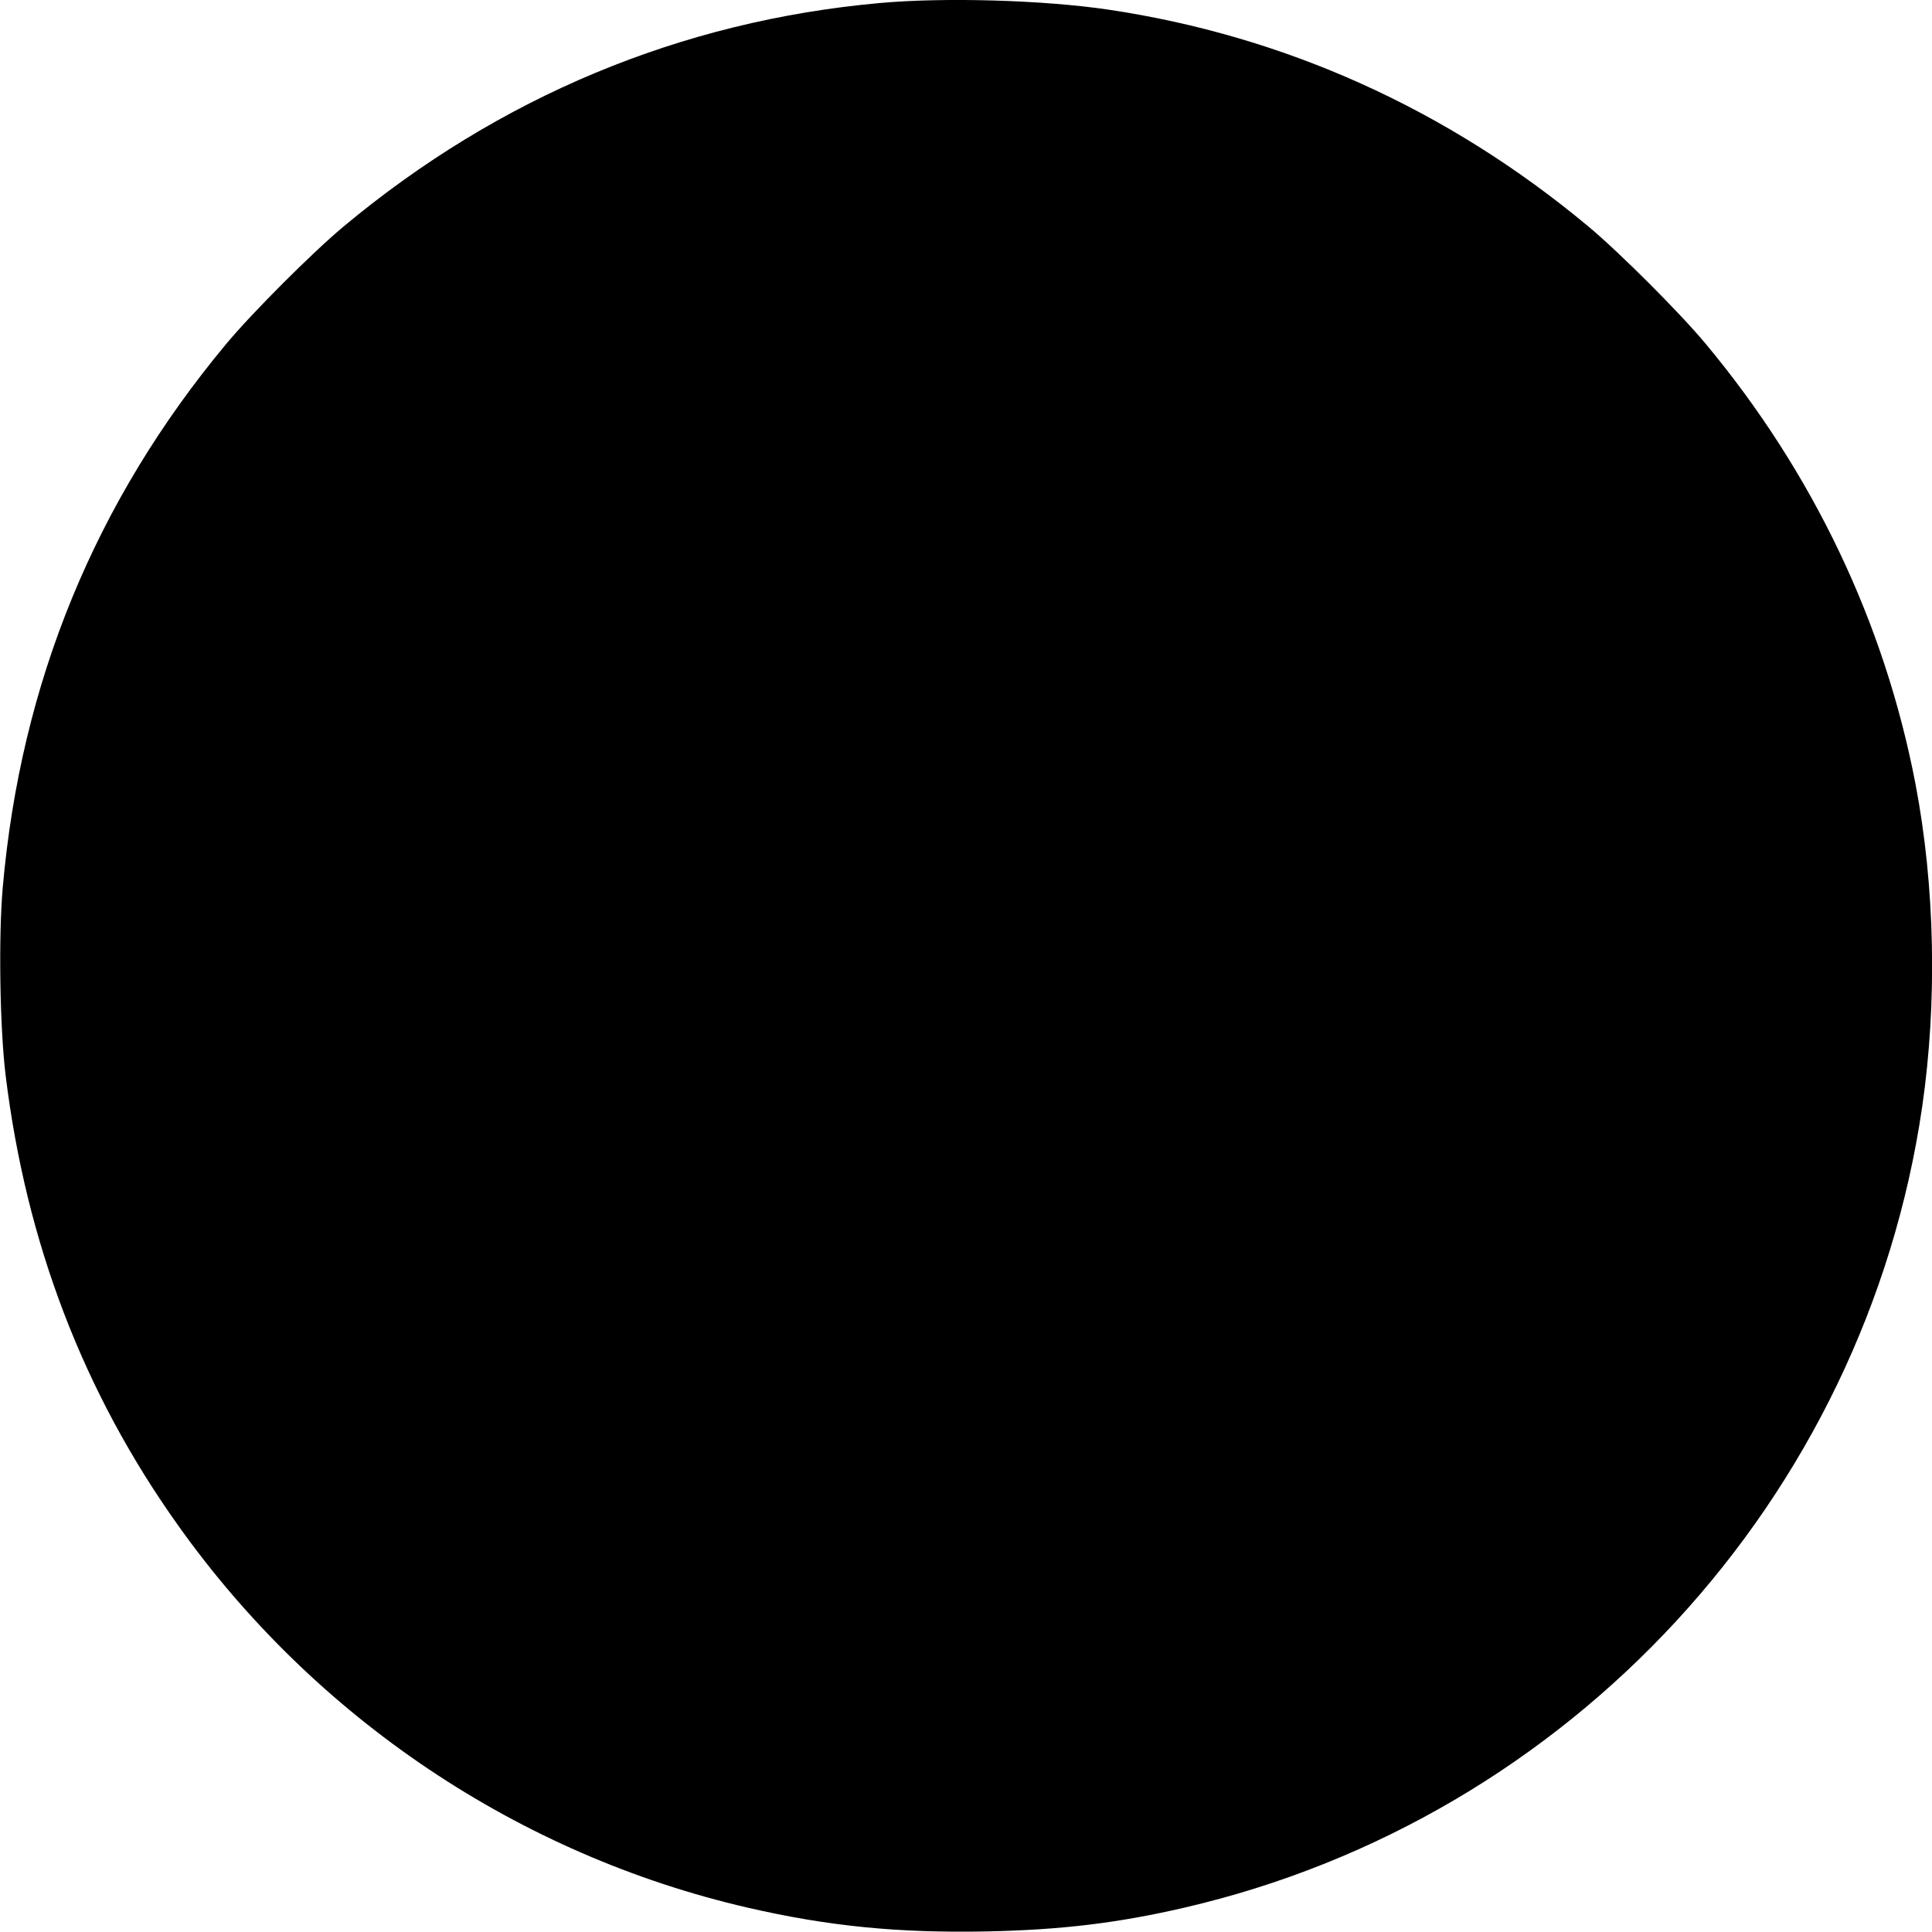
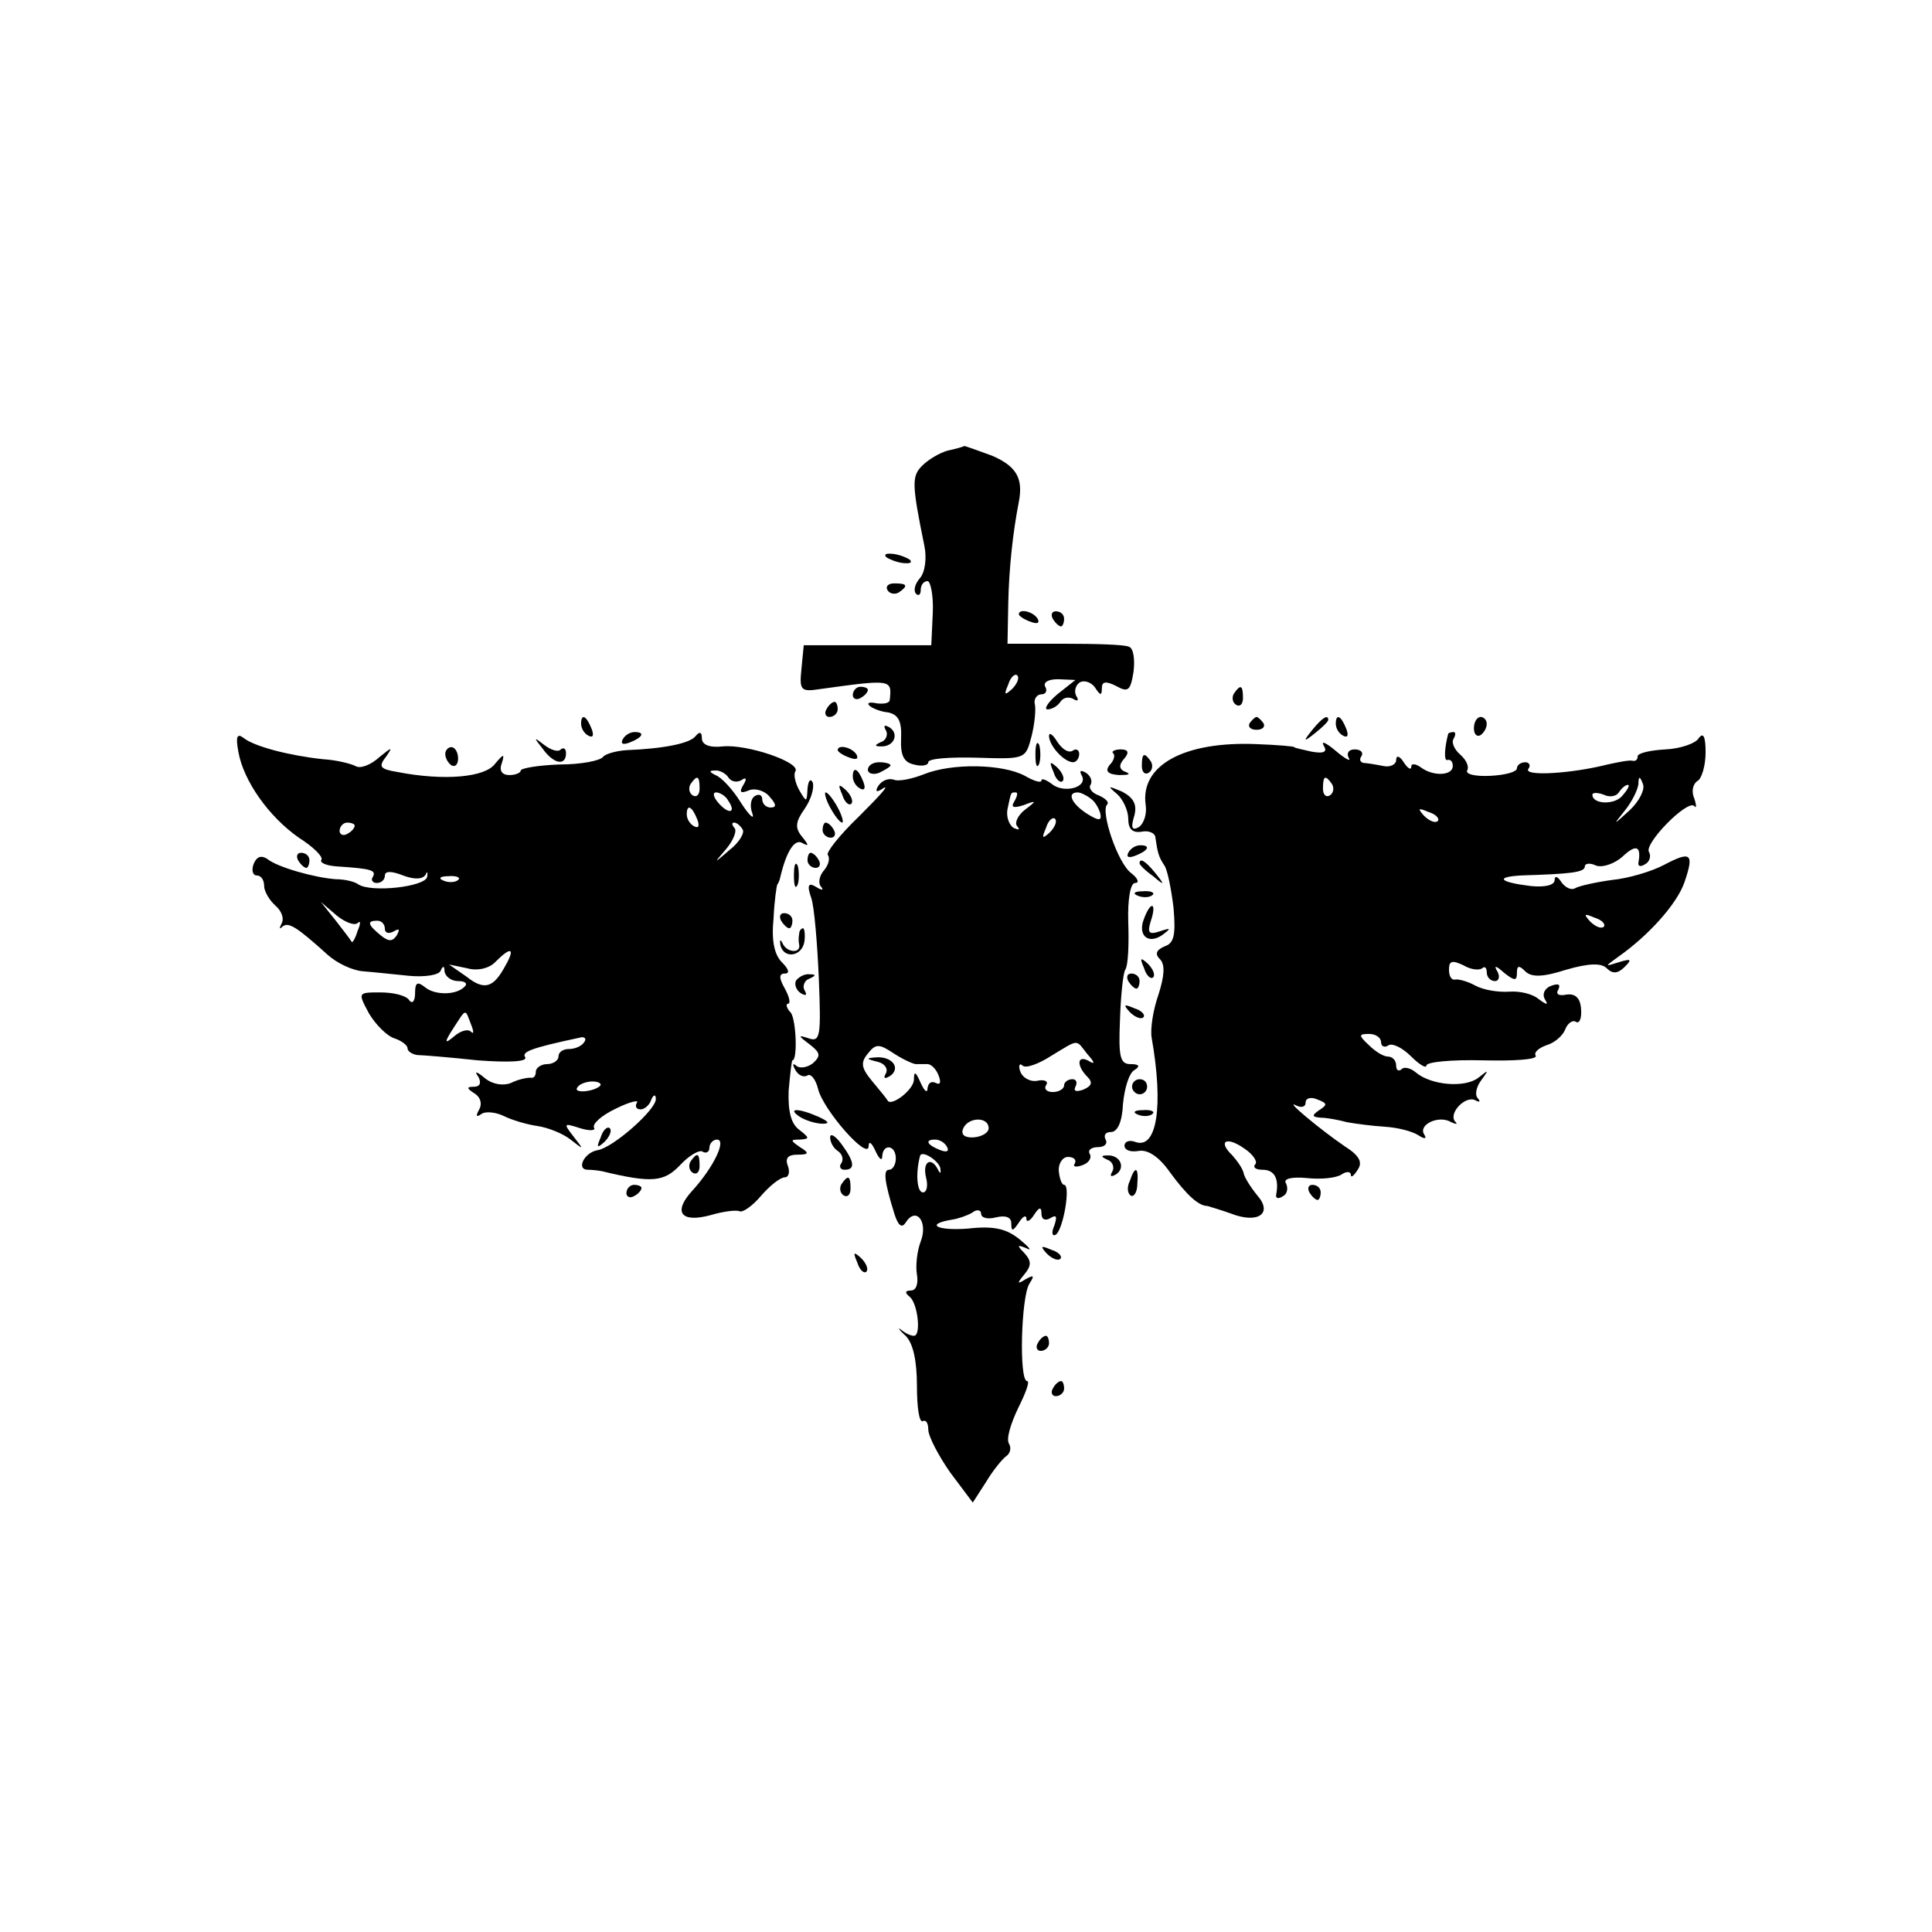
- <svg xmlns="http://www.w3.org/2000/svg" version="1.0" width="1000pt" height="1000pt" viewBox="0 0 1000 1000" preserveAspectRatio="xMidYMid meet">
-   <g transform="translate(0,1000) scale(0.1,-0.1)" fill="#000000" stroke="none">
-     <path d="M4550 9984 c-1026 -93 -1966 -485 -2770 -1155 -160 -133 -476 -449 -609 -609 -678 -814 -1064 -1754 -1157 -2816 -22 -254 -15 -722 15 -969 106 -868 403 -1644 894 -2332 710 -998 1764 -1704 2947 -1977 421 -97 782 -132 1240 -123 381 8 675 43 1020 123 1998 462 3523 2117 3819 4144 79 543 67 1143 -35 1675 -160 832 -530 1609 -1085 2275 -133 160 -449 476 -609 609 -726 605 -1569 985 -2482 1121 -337 50 -853 65 -1188 34z" />
+ <svg xmlns="http://www.w3.org/2000/svg" version="1.0" width="256pt" height="256pt" viewBox="0 0 256 256" preserveAspectRatio="xMidYMid meet">
+   <g transform="translate(0,256) scale(0.1,-0.1)" fill="#000000" stroke="none">
+     <path d="M1256 1963 c-11 -3 -26 -12 -34 -20 -14 -14 -14 -24 3 -107 3 -15 1 -34 -6 -42 -7 -8 -9 -17 -5 -21 3 -3 6 -1 6 5 0 7 4 12 9 12 4 0 8 -19 7 -42 l-2 -43 -84 0 -85 0 -3 -31 c-3 -29 -1 -31 25 -27 94 13 95 13 92 -14 0 -5 -8 -6 -17 -5 -9 2 -14 1 -10 -3 3 -3 14 -8 25 -9 13 -3 18 -11 17 -34 -1 -22 3 -32 17 -35 11 -3 19 -1 19 3 0 5 29 7 65 6 64 -2 64 -2 72 29 4 16 6 36 4 43 -1 6 3 12 9 12 6 0 8 5 5 10 -3 6 4 10 17 10 l23 -1 -24 -19 c-13 -11 -18 -20 -13 -20 6 0 14 5 17 10 4 6 11 7 17 4 6 -4 8 -2 4 4 -3 6 -1 14 5 18 6 3 15 0 20 -7 7 -11 9 -11 9 -1 0 9 5 10 19 3 16 -9 19 -6 23 19 2 16 0 31 -6 33 -6 3 -45 4 -86 4 l-75 0 1 54 c1 46 6 93 14 134 6 31 -3 47 -35 61 -19 7 -36 13 -37 13 -2 -1 -12 -4 -22 -6z m85 -316 c-10 -9 -11 -8 -5 6 3 10 9 15 12 12 3 -3 0 -11 -7 -18z" />
+     <path d="M1174 1822 c4 -3 14 -7 22 -8 9 -1 13 0 10 4 -4 3 -14 7 -22 8 -9 1 -13 0 -10 -4z" />
+     <path d="M1176 1778 c3 -5 10 -6 15 -3 13 9 11 12 -6 12 -8 0 -12 -4 -9 -9z" />
+     <path d="M1350 1746 c0 -2 7 -7 16 -10 8 -3 12 -2 9 4 -6 10 -25 14 -25 6z" />
+     <path d="M1395 1740 c3 -5 8 -10 11 -10 2 0 4 5 4 10 0 6 -5 10 -11 10 -5 0 -7 -4 -4 -10z" />
+     <path d="M1130 1639 c0 -5 5 -7 10 -4 6 3 10 8 10 11 0 2 -4 4 -10 4 -5 0 -10 -5 -10 -11z" />
+     <path d="M1635 1641 c-3 -5 -2 -12 3 -15 5 -3 9 1 9 9 0 17 -3 19 -12 6z" />
+     <path d="M1095 1620 c-3 -5 -1 -10 4 -10 6 0 11 5 11 10 0 6 -2 10 -4 10 -3 0 -8 -4 -11 -10z" />
+     <path d="M770 1601 c0 -6 4 -13 10 -16 6 -3 7 1 4 9 -7 18 -14 21 -14 7z" />
+     <path d="M1656 1602 c-3 -5 1 -9 9 -9 8 0 12 4 9 9 -3 4 -7 8 -9 8 -2 0 -6 -4 -9 -8z" />
+     <path d="M1739 1593 c-13 -16 -12 -17 4 -4 9 7 17 15 17 17 0 8 -8 3 -21 -13z" />
+     <path d="M1770 1601 c0 -6 4 -13 10 -16 6 -3 7 1 4 9 -7 18 -14 21 -14 7z" />
+     <path d="M1953 1595 c0 -8 4 -12 9 -9 4 3 8 9 8 15 0 5 -4 9 -8 9 -5 0 -9 -7 -9 -15z" />
+     <path d="M1174 1592 c3 -5 0 -13 -6 -15 -9 -4 -10 -6 -1 -6 17 -1 25 16 12 25 -7 4 -9 3 -5 -4z" />
+     <path d="M316 1563 c7 -38 40 -85 80 -113 19 -12 32 -25 30 -29 -3 -4 6 -8 20 -9 46 -3 53 -5 48 -14 -3 -4 0 -8 5 -8 6 0 11 4 11 10 0 6 9 6 24 0 16 -6 26 -5 30 1 2 5 3 4 2 -3 -3 -13 -73 -21 -91 -10 -5 4 -19 7 -30 7 -28 2 -78 16 -91 27 -8 5 -14 3 -18 -7 -3 -8 -1 -15 4 -15 6 0 10 -6 10 -14 0 -7 7 -19 15 -26 8 -7 12 -17 8 -24 -3 -6 -3 -8 1 -4 8 7 19 0 60 -37 12 -11 33 -21 47 -22 13 -1 41 -4 61 -6 21 -2 40 1 42 7 3 7 5 6 5 -1 1 -7 9 -13 18 -13 9 0 13 -3 9 -7 -11 -12 -40 -12 -53 -1 -10 8 -13 6 -13 -8 0 -11 -4 -15 -8 -9 -4 6 -21 10 -38 10 -30 0 -30 0 -15 -28 9 -15 24 -30 34 -33 9 -3 17 -9 17 -13 0 -4 6 -8 13 -9 6 0 43 -3 80 -7 40 -3 66 -2 63 4 -5 7 6 12 72 26 6 2 10 -1 6 -6 -3 -5 -12 -9 -20 -9 -8 0 -14 -4 -14 -10 0 -5 -7 -10 -15 -10 -8 0 -15 -5 -15 -10 0 -6 -3 -9 -7 -8 -5 0 -16 -2 -26 -7 -10 -4 -24 -2 -34 6 -12 10 -15 10 -9 2 4 -8 2 -13 -6 -13 -10 0 -10 -2 1 -9 8 -5 10 -14 6 -21 -5 -9 -4 -11 3 -6 6 4 20 2 30 -3 10 -5 30 -11 44 -13 14 -2 34 -10 44 -18 18 -14 18 -14 4 4 -14 18 -13 18 9 11 13 -4 21 -3 18 1 -2 5 10 16 29 25 18 9 31 12 28 8 -3 -5 -1 -9 5 -9 5 0 12 6 14 13 3 7 6 7 6 1 1 -14 -57 -65 -77 -68 -18 -3 -29 -26 -13 -26 6 0 14 -1 19 -2 66 -16 82 -14 103 8 12 13 26 21 30 18 5 -3 9 0 9 5 0 6 5 11 10 11 13 0 -4 -36 -32 -67 -27 -29 -16 -44 24 -33 17 5 34 7 38 5 4 -2 17 7 28 20 12 14 26 25 32 25 5 0 7 7 4 15 -4 10 0 15 12 15 16 0 17 2 4 10 -13 9 -13 10 0 10 13 1 13 2 -1 13 -11 8 -15 25 -14 52 2 22 4 40 5 40 7 0 5 53 -2 63 -6 6 -7 12 -4 12 4 0 2 9 -4 20 -8 14 -8 20 0 20 7 0 5 6 -4 15 -10 10 -14 29 -11 58 1 23 4 43 5 45 1 1 3 5 4 10 8 34 19 51 29 45 9 -5 9 -3 0 8 -10 12 -9 20 3 37 9 13 13 28 11 35 -3 6 -6 3 -7 -8 -1 -18 -1 -19 -11 -2 -5 9 -8 21 -5 25 7 12 -64 36 -96 33 -18 -2 -28 2 -28 11 0 8 -3 9 -8 3 -7 -10 -42 -17 -92 -19 -14 -1 -28 -5 -31 -9 -4 -5 -29 -10 -58 -10 -28 -1 -51 -5 -51 -8 0 -3 -7 -6 -15 -6 -10 0 -14 6 -10 16 4 13 2 12 -9 -1 -13 -18 -67 -23 -129 -11 -24 4 -26 7 -15 21 9 13 7 12 -9 -1 -12 -11 -26 -16 -32 -12 -6 3 -25 8 -43 9 -46 5 -91 17 -105 28 -9 7 -11 2 -7 -19z m649 -33 c4 -6 11 -7 17 -4 7 5 8 2 3 -6 -6 -10 -4 -12 8 -7 8 3 21 -1 27 -9 9 -10 9 -14 1 -14 -6 0 -11 5 -11 11 0 5 -4 8 -10 4 -5 -3 -7 -13 -3 -23 3 -9 -4 -3 -15 14 -11 18 -26 34 -34 37 -8 4 -9 6 -1 6 6 1 15 -4 18 -9z m-38 -15 c0 -8 -4 -12 -9 -9 -5 3 -6 10 -3 15 9 13 12 11 12 -6z m38 -16 c11 -16 1 -19 -13 -3 -7 8 -8 14 -3 14 5 0 13 -5 16 -11z m-41 -25 c3 -8 2 -12 -4 -9 -6 3 -10 10 -10 16 0 14 7 11 14 -7z m-454 -8 c0 -3 -4 -8 -10 -11 -5 -3 -10 -1 -10 4 0 6 5 11 10 11 6 0 10 -2 10 -4z m514 -5 c3 -4 -4 -17 -17 -27 -22 -19 -22 -19 -4 2 9 11 14 24 10 27 -3 4 -4 7 0 7 3 0 8 -4 11 -9z m-377 -67 c-3 -3 -12 -4 -19 -1 -8 3 -5 6 6 6 11 1 17 -2 13 -5z m-133 -57 c4 4 4 -1 0 -10 -3 -10 -7 -17 -8 -15 -1 2 -10 14 -21 28 l-20 25 21 -18 c11 -9 24 -14 28 -10z m36 -8 c0 -5 5 -7 12 -3 7 4 8 3 4 -5 -6 -9 -11 -9 -22 0 -17 14 -18 19 -4 19 6 0 10 -5 10 -11z m160 -48 c-16 -30 -28 -34 -52 -15 l-23 16 24 -5 c14 -4 30 0 38 9 20 20 26 18 13 -5z m-46 -78 c4 -10 4 -14 0 -10 -4 4 -14 1 -22 -6 -13 -11 -14 -9 -1 11 17 26 15 26 23 5z m171 -82 c-9 -8 -36 -10 -30 -2 2 4 11 8 20 8 8 0 13 -3 10 -6z" />
+     <path d="M825 1580 c-3 -6 1 -7 9 -4 18 7 21 14 7 14 -6 0 -13 -4 -16 -10z" />
+     <path d="M1390 1585 c0 -13 20 -35 32 -35 4 0 8 5 8 11 0 5 -4 8 -9 4 -6 -3 -14 3 -20 12 -6 10 -11 13 -11 8z" />
+     <path d="M1919 1588 c-5 -19 -6 -37 -1 -35 4 1 7 -2 7 -8 0 -13 -26 -14 -42 -2 -7 5 -13 6 -13 1 0 -5 -5 -2 -10 6 -5 8 -10 10 -10 3 0 -6 -8 -10 -17 -8 -10 2 -22 4 -26 4 -5 1 -6 5 -3 9 3 5 -1 9 -9 9 -8 0 -11 -5 -8 -11 4 -6 -4 -2 -17 9 -13 11 -20 14 -16 7 5 -8 1 -11 -16 -8 -13 3 -23 5 -23 6 0 1 -22 3 -50 4 -96 4 -154 -28 -147 -80 2 -12 -2 -25 -9 -30 -9 -5 -11 -1 -6 15 4 15 -1 24 -16 32 -19 8 -20 8 -7 -3 8 -7 15 -22 15 -33 0 -14 6 -19 18 -17 9 2 18 -2 18 -8 3 -20 4 -25 12 -37 4 -6 9 -31 12 -56 3 -35 1 -47 -12 -51 -11 -5 -13 -10 -6 -17 7 -7 6 -22 -2 -47 -7 -20 -11 -45 -9 -57 16 -91 7 -149 -22 -138 -8 3 -14 0 -14 -5 0 -6 8 -9 19 -7 12 2 27 -8 41 -28 22 -30 38 -45 50 -45 3 -1 17 -5 31 -10 36 -14 56 0 35 24 -9 11 -17 24 -18 29 -1 6 -8 16 -15 24 -20 19 -8 26 16 9 12 -8 18 -18 14 -21 -3 -4 1 -7 10 -7 16 0 22 -12 18 -33 -1 -5 3 -6 9 -2 6 3 7 11 4 17 -4 6 7 9 28 7 18 -2 39 0 46 5 6 4 12 4 12 -1 0 -4 4 -1 9 7 7 10 2 19 -17 31 -31 21 -83 64 -64 54 6 -3 12 -2 12 4 0 6 7 8 16 4 13 -5 13 -7 2 -14 -10 -7 -10 -9 2 -10 8 0 24 -3 35 -6 11 -2 34 -5 50 -6 17 -1 36 -6 44 -11 9 -6 12 -5 8 1 -8 13 20 26 36 16 7 -3 9 -3 5 1 -9 11 14 35 27 28 6 -3 7 -2 3 3 -4 4 -2 15 5 24 10 14 10 14 -4 3 -18 -14 -63 -10 -83 7 -7 6 -16 8 -19 4 -4 -3 -7 -1 -7 5 0 7 -5 12 -11 12 -6 0 -17 7 -25 15 -14 13 -14 15 0 15 9 0 16 -5 16 -11 0 -5 4 -8 10 -4 5 3 18 -3 30 -15 11 -11 20 -16 20 -12 0 5 34 8 75 7 41 -1 72 1 70 6 -3 4 3 10 14 14 11 3 22 13 25 21 3 8 10 13 14 10 5 -3 8 5 7 17 -1 15 -8 21 -20 19 -10 -2 -14 1 -10 7 3 7 0 8 -9 5 -9 -3 -13 -11 -9 -18 5 -8 3 -8 -8 0 -8 7 -25 11 -39 10 -14 -1 -34 2 -45 8 -11 6 -23 9 -27 8 -5 -1 -8 5 -8 13 0 12 4 13 19 6 10 -6 21 -7 25 -4 3 3 6 1 6 -5 0 -7 5 -12 11 -12 5 0 7 6 3 13 -5 8 -2 8 9 -2 14 -11 17 -11 17 0 0 10 3 10 11 2 8 -8 23 -8 54 2 31 9 47 9 54 2 8 -8 15 -7 24 2 10 10 8 11 -8 6 -19 -6 -19 -6 -1 7 40 28 78 70 88 99 13 38 9 42 -27 23 -17 -9 -48 -18 -69 -20 -22 -3 -44 -8 -49 -11 -5 -3 -13 1 -18 8 -5 8 -9 9 -9 3 0 -7 -13 -10 -32 -8 -41 5 -48 12 -12 14 65 2 84 4 84 12 0 4 7 5 15 1 9 -3 25 3 35 12 18 17 25 14 21 -8 -1 -5 3 -6 9 -2 6 3 8 11 5 16 -7 11 51 70 60 61 3 -4 3 1 0 10 -4 9 -2 19 4 23 6 3 11 21 11 38 0 21 -3 27 -9 19 -4 -7 -24 -14 -44 -15 -20 -1 -37 -5 -37 -9 0 -5 -3 -7 -7 -6 -5 1 -19 -2 -33 -5 -47 -12 -111 -16 -105 -6 4 5 1 9 -4 9 -6 0 -11 -4 -11 -8 0 -5 -16 -9 -35 -10 -20 -1 -33 2 -31 7 3 5 -1 14 -9 21 -8 7 -12 16 -9 21 3 5 3 9 0 9 -3 0 -6 -1 -7 -2z m-154 -67 c3 -5 2 -12 -3 -15 -5 -3 -9 1 -9 9 0 17 3 19 12 6z m394 -35 c-22 -20 -22 -20 -6 0 9 11 17 27 18 35 0 11 2 11 6 0 3 -7 -5 -23 -18 -35z m-9 20 c-10 -13 -40 -12 -40 1 0 3 7 3 15 0 8 -4 17 -2 20 3 4 6 9 10 12 10 3 0 0 -6 -7 -14z m-245 -34 c-3 -3 -11 0 -18 7 -9 10 -8 11 6 5 10 -3 15 -9 12 -12z m220 -140 c-3 -3 -11 0 -18 7 -9 10 -8 11 6 5 10 -3 15 -9 12 -12z" />
+     <path d="M719 1568 c15 -21 31 -23 31 -6 0 6 -3 8 -7 5 -3 -4 -13 -1 -22 6 -14 11 -14 10 -2 -5z" />
+     <path d="M1372 1560 c0 -14 2 -19 5 -12 2 6 2 18 0 25 -3 6 -5 1 -5 -13z" />
+     <path d="M590 1561 c0 -6 4 -12 8 -15 5 -3 9 1 9 9 0 8 -4 15 -9 15 -4 0 -8 -4 -8 -9z" />
+     <path d="M1110 1566 c0 -2 7 -7 16 -10 8 -3 12 -2 9 4 -6 10 -25 14 -25 6z" />
+     <path d="M1475 1562 c3 -3 1 -10 -5 -16 -6 -8 -2 -12 13 -13 12 0 16 1 9 4 -9 3 -10 9 -3 17 8 9 6 13 -4 13 -8 0 -13 -3 -10 -5z" />
+     <path d="M1513 1545 c0 -8 4 -12 9 -9 5 3 6 10 3 15 -9 13 -12 11 -12 -6z" />
+     <path d="M1150 1540 c0 -5 7 -7 15 -4 8 4 15 8 15 10 0 2 -7 4 -15 4 -8 0 -15 -4 -15 -10z" />
+     <path d="M1224 1534 c-15 -6 -34 -10 -40 -7 -7 2 -15 -1 -20 -8 -5 -8 -3 -10 7 -3 8 4 -7 -12 -33 -38 -26 -25 -44 -48 -41 -51 3 -4 1 -13 -5 -20 -7 -8 -8 -18 -4 -22 4 -5 1 -5 -7 0 -10 6 -12 2 -6 -15 4 -12 8 -60 10 -107 3 -75 2 -84 -13 -79 -15 5 -15 4 1 -8 14 -11 15 -15 4 -25 -8 -6 -18 -7 -22 -3 -5 4 -5 1 -1 -6 4 -7 11 -10 16 -7 4 3 11 -5 14 -18 7 -28 66 -95 67 -76 0 8 4 5 9 -6 5 -11 9 -14 9 -7 1 17 18 15 18 -3 0 -8 -4 -15 -9 -15 -8 0 -6 -16 7 -58 5 -16 10 -20 15 -12 14 22 30 1 20 -25 -5 -13 -7 -33 -5 -44 2 -12 -1 -21 -8 -21 -8 0 -8 -3 -2 -8 11 -8 16 -52 6 -52 -4 0 -11 3 -17 8 -5 4 -3 0 6 -8 10 -10 15 -33 15 -67 0 -28 3 -49 8 -46 4 2 7 -3 7 -11 0 -9 13 -34 29 -57 l30 -40 18 28 c9 15 22 31 27 34 5 4 6 11 3 16 -4 6 2 26 12 47 10 20 16 36 12 36 -11 0 -8 112 3 129 7 11 6 12 -5 6 -11 -7 -12 -6 -2 6 10 12 10 18 0 29 -10 10 -9 11 3 6 8 -4 4 1 -8 11 -18 15 -35 19 -70 15 -41 -3 -57 6 -20 12 7 1 19 5 26 9 6 5 12 4 12 -1 0 -6 9 -8 20 -5 13 3 20 0 20 -8 0 -11 2 -11 10 1 5 8 10 11 10 5 0 -5 5 -3 10 5 7 11 10 11 10 2 0 -8 5 -10 12 -6 8 5 9 2 5 -10 -4 -9 -3 -15 2 -12 10 7 20 66 11 66 -3 0 -6 8 -7 18 -1 10 5 19 12 19 8 0 12 -4 9 -9 -3 -4 2 -5 10 -2 9 3 13 10 10 15 -3 5 2 9 11 9 9 0 13 5 10 10 -3 6 0 10 7 10 9 0 15 14 16 37 2 21 8 41 15 45 8 5 7 8 -5 8 -14 0 -16 10 -14 58 1 31 4 62 7 67 4 6 5 34 4 63 -1 31 3 52 9 52 6 0 4 6 -5 13 -18 13 -41 82 -32 91 3 3 -2 8 -11 12 -9 3 -14 10 -11 14 3 5 0 12 -6 16 -7 4 -9 3 -6 -3 10 -16 -23 -25 -39 -12 -8 6 -14 8 -14 5 0 -4 -10 -1 -22 6 -30 16 -97 17 -134 2z m120 -36 c-5 -8 -1 -9 12 -5 18 7 18 6 2 -6 -10 -8 -14 -18 -10 -22 4 -5 2 -5 -5 -2 -6 4 -10 15 -8 25 5 23 4 22 11 22 3 0 2 -5 -2 -12z m101 4 c6 -4 11 -13 13 -20 2 -10 -2 -10 -18 0 -20 13 -27 28 -12 28 4 0 12 -4 17 -8z m-54 -45 c-10 -9 -11 -8 -5 6 3 10 9 15 12 12 3 -3 0 -11 -7 -18z m-178 -307 c4 0 11 0 16 0 5 0 12 -7 15 -16 3 -8 2 -12 -4 -9 -6 3 -10 0 -11 -7 0 -7 -4 -4 -9 7 -7 16 -9 16 -9 4 -1 -14 -31 -36 -35 -27 -1 2 -10 13 -20 25 -15 18 -16 25 -6 37 10 13 15 13 33 1 12 -8 25 -14 30 -15z m228 13 c10 -11 10 -14 2 -9 -16 9 -17 -6 -2 -21 7 -7 6 -12 -6 -17 -9 -3 -13 -2 -10 4 3 6 1 10 -4 10 -6 0 -11 -4 -11 -8 0 -5 -7 -9 -15 -9 -8 0 -12 4 -9 9 4 5 -2 8 -11 6 -10 -2 -20 4 -23 12 -3 8 -1 12 3 8 4 -4 21 2 38 13 38 23 32 22 48 2z m-131 -98 c0 -6 -9 -11 -19 -12 -12 -1 -18 3 -15 11 6 16 34 17 34 1z m-55 -25 c3 -6 -1 -7 -9 -4 -18 7 -21 14 -7 14 6 0 13 -4 16 -10z m-9 -28 c1 -7 0 -8 -3 -2 -9 18 -21 11 -16 -10 3 -11 1 -20 -4 -20 -8 0 -10 25 -4 48 2 9 25 -6 27 -16z" />
+     <path d="M1163 1153 c9 -2 14 -9 11 -15 -4 -7 -2 -8 5 -4 15 10 4 26 -17 25 -15 -1 -15 -2 1 -6z" />
+     <path d="M1396 1537 c3 -10 9 -15 12 -12 3 3 0 11 -7 18 -10 9 -11 8 -5 -6z" />
+     <path d="M1130 1531 c0 -6 4 -13 10 -16 6 -3 7 1 4 9 -7 18 -14 21 -14 7z" />
+     <path d="M1116 1507 c3 -10 9 -15 12 -12 3 3 0 11 -7 18 -10 9 -11 8 -5 -6z" />
+     <path d="M1100 1490 c6 -11 13 -20 16 -20 2 0 0 9 -6 20 -6 11 -13 20 -16 20 -2 0 0 -9 6 -20z" />
+     <path d="M1090 1460 c0 -5 5 -10 11 -10 5 0 7 5 4 10 -3 6 -8 10 -11 10 -2 0 -4 -4 -4 -10z" />
+     <path d="M1495 1430 c-3 -6 1 -7 9 -4 18 7 21 14 7 14 -6 0 -13 -4 -16 -10z" />
+     <path d="M395 1420 c3 -5 8 -10 11 -10 2 0 4 5 4 10 0 6 -5 10 -11 10 -5 0 -7 -4 -4 -10z" />
+     <path d="M1070 1420 c0 -5 5 -10 11 -10 5 0 7 5 4 10 -3 6 -8 10 -11 10 -2 0 -4 -4 -4 -10z" />
+     <path d="M1052 1400 c0 -14 2 -19 5 -12 2 6 2 18 0 25 -3 6 -5 1 -5 -13z" />
+     <path d="M1510 1416 c0 -2 8 -10 18 -17 15 -13 16 -12 3 4 -13 16 -21 21 -21 13z" />
+     <path d="M1508 1373 c7 -3 16 -2 19 1 4 3 -2 6 -13 5 -11 0 -14 -3 -6 -6z" />
+     <path d="M1516 1343 c-9 -22 5 -35 24 -22 12 9 12 10 -3 5 -15 -5 -17 -2 -12 14 8 24 0 27 -9 3z" />
+     <path d="M1035 1340 c3 -5 8 -10 11 -10 2 0 4 5 4 10 0 6 -5 10 -11 10 -5 0 -7 -4 -4 -10z" />
+     <path d="M1059 1323 c-1 -5 -1 -11 0 -15 2 -12 -17 -10 -22 2 -3 6 -4 5 -3 -2 4 -19 29 -16 32 5 1 9 0 17 -2 17 -2 0 -5 -3 -5 -7z" />
+     <path d="M1516 1277 c3 -10 9 -15 12 -12 3 3 0 11 -7 18 -10 9 -11 8 -5 -6z" />
+     <path d="M1055 1261 c-3 -5 0 -13 6 -17 7 -4 9 -3 5 4 -3 5 0 13 6 15 9 4 10 6 1 6 -6 1 -14 -3 -18 -8z" />
+     <path d="M1495 1260 c3 -5 8 -10 11 -10 2 0 4 5 4 10 0 6 -5 10 -11 10 -5 0 -7 -4 -4 -10z" />
+     <path d="M1497 1219 c7 -7 15 -10 18 -7 3 3 -2 9 -12 12 -14 6 -15 5 -6 -5z" />
+     <path d="M1500 1120 c0 -5 5 -10 10 -10 6 0 10 5 10 10 0 6 -4 10 -10 10 -5 0 -10 -4 -10 -10z" />
+     <path d="M1060 1080 c8 -5 22 -9 30 -9 10 0 8 3 -5 9 -27 12 -43 12 -25 0z" />
+     <path d="M1508 1083 c7 -3 16 -2 19 1 4 3 -2 6 -13 5 -11 0 -14 -3 -6 -6z" />
+     <path d="M796 1053 c-6 -14 -5 -15 5 -6 7 7 10 15 7 18 -3 3 -9 -2 -12 -12z" />
+     <path d="M1100 1053 c0 -7 5 -15 10 -18 6 -4 8 -11 5 -16 -4 -5 -1 -9 4 -9 15 0 13 11 -4 34 -8 11 -15 15 -15 9z" />
+     <path d="M915 1021 c-3 -5 -2 -12 3 -15 5 -3 9 1 9 9 0 17 -3 19 -12 6z" />
+     <path d="M1468 1023 c6 -2 9 -10 6 -15 -4 -7 -2 -8 5 -4 13 9 5 26 -12 25 -9 0 -8 -2 1 -6z" />
+     <path d="M1497 995 c-4 -8 -3 -16 1 -19 4 -3 9 4 9 15 2 23 -3 25 -10 4z" />
+     <path d="M1115 991 c-3 -5 -2 -12 3 -15 5 -3 9 1 9 9 0 17 -3 19 -12 6z" />
+     <path d="M830 979 c0 -5 5 -7 10 -4 6 3 10 8 10 11 0 2 -4 4 -10 4 -5 0 -10 -5 -10 -11z" />
+     <path d="M1735 980 c3 -5 8 -10 11 -10 2 0 4 5 4 10 0 6 -5 10 -11 10 -5 0 -7 -4 -4 -10z" />
+     <path d="M1387 899 c7 -7 15 -10 18 -7 3 3 -2 9 -12 12 -14 6 -15 5 -6 -5z" />
+     <path d="M1136 887 c3 -10 9 -15 12 -12 3 3 0 11 -7 18 -10 9 -11 8 -5 -6z" />
+     <path d="M1375 780 c-3 -5 -1 -10 4 -10 6 0 11 5 11 10 0 6 -2 10 -4 10 -3 0 -8 -4 -11 -10z" />
+     <path d="M1395 720 c-3 -5 -1 -10 4 -10 6 0 11 5 11 10 0 6 -2 10 -4 10 -3 0 -8 -4 -11 -10z" />
  </g>
</svg>
